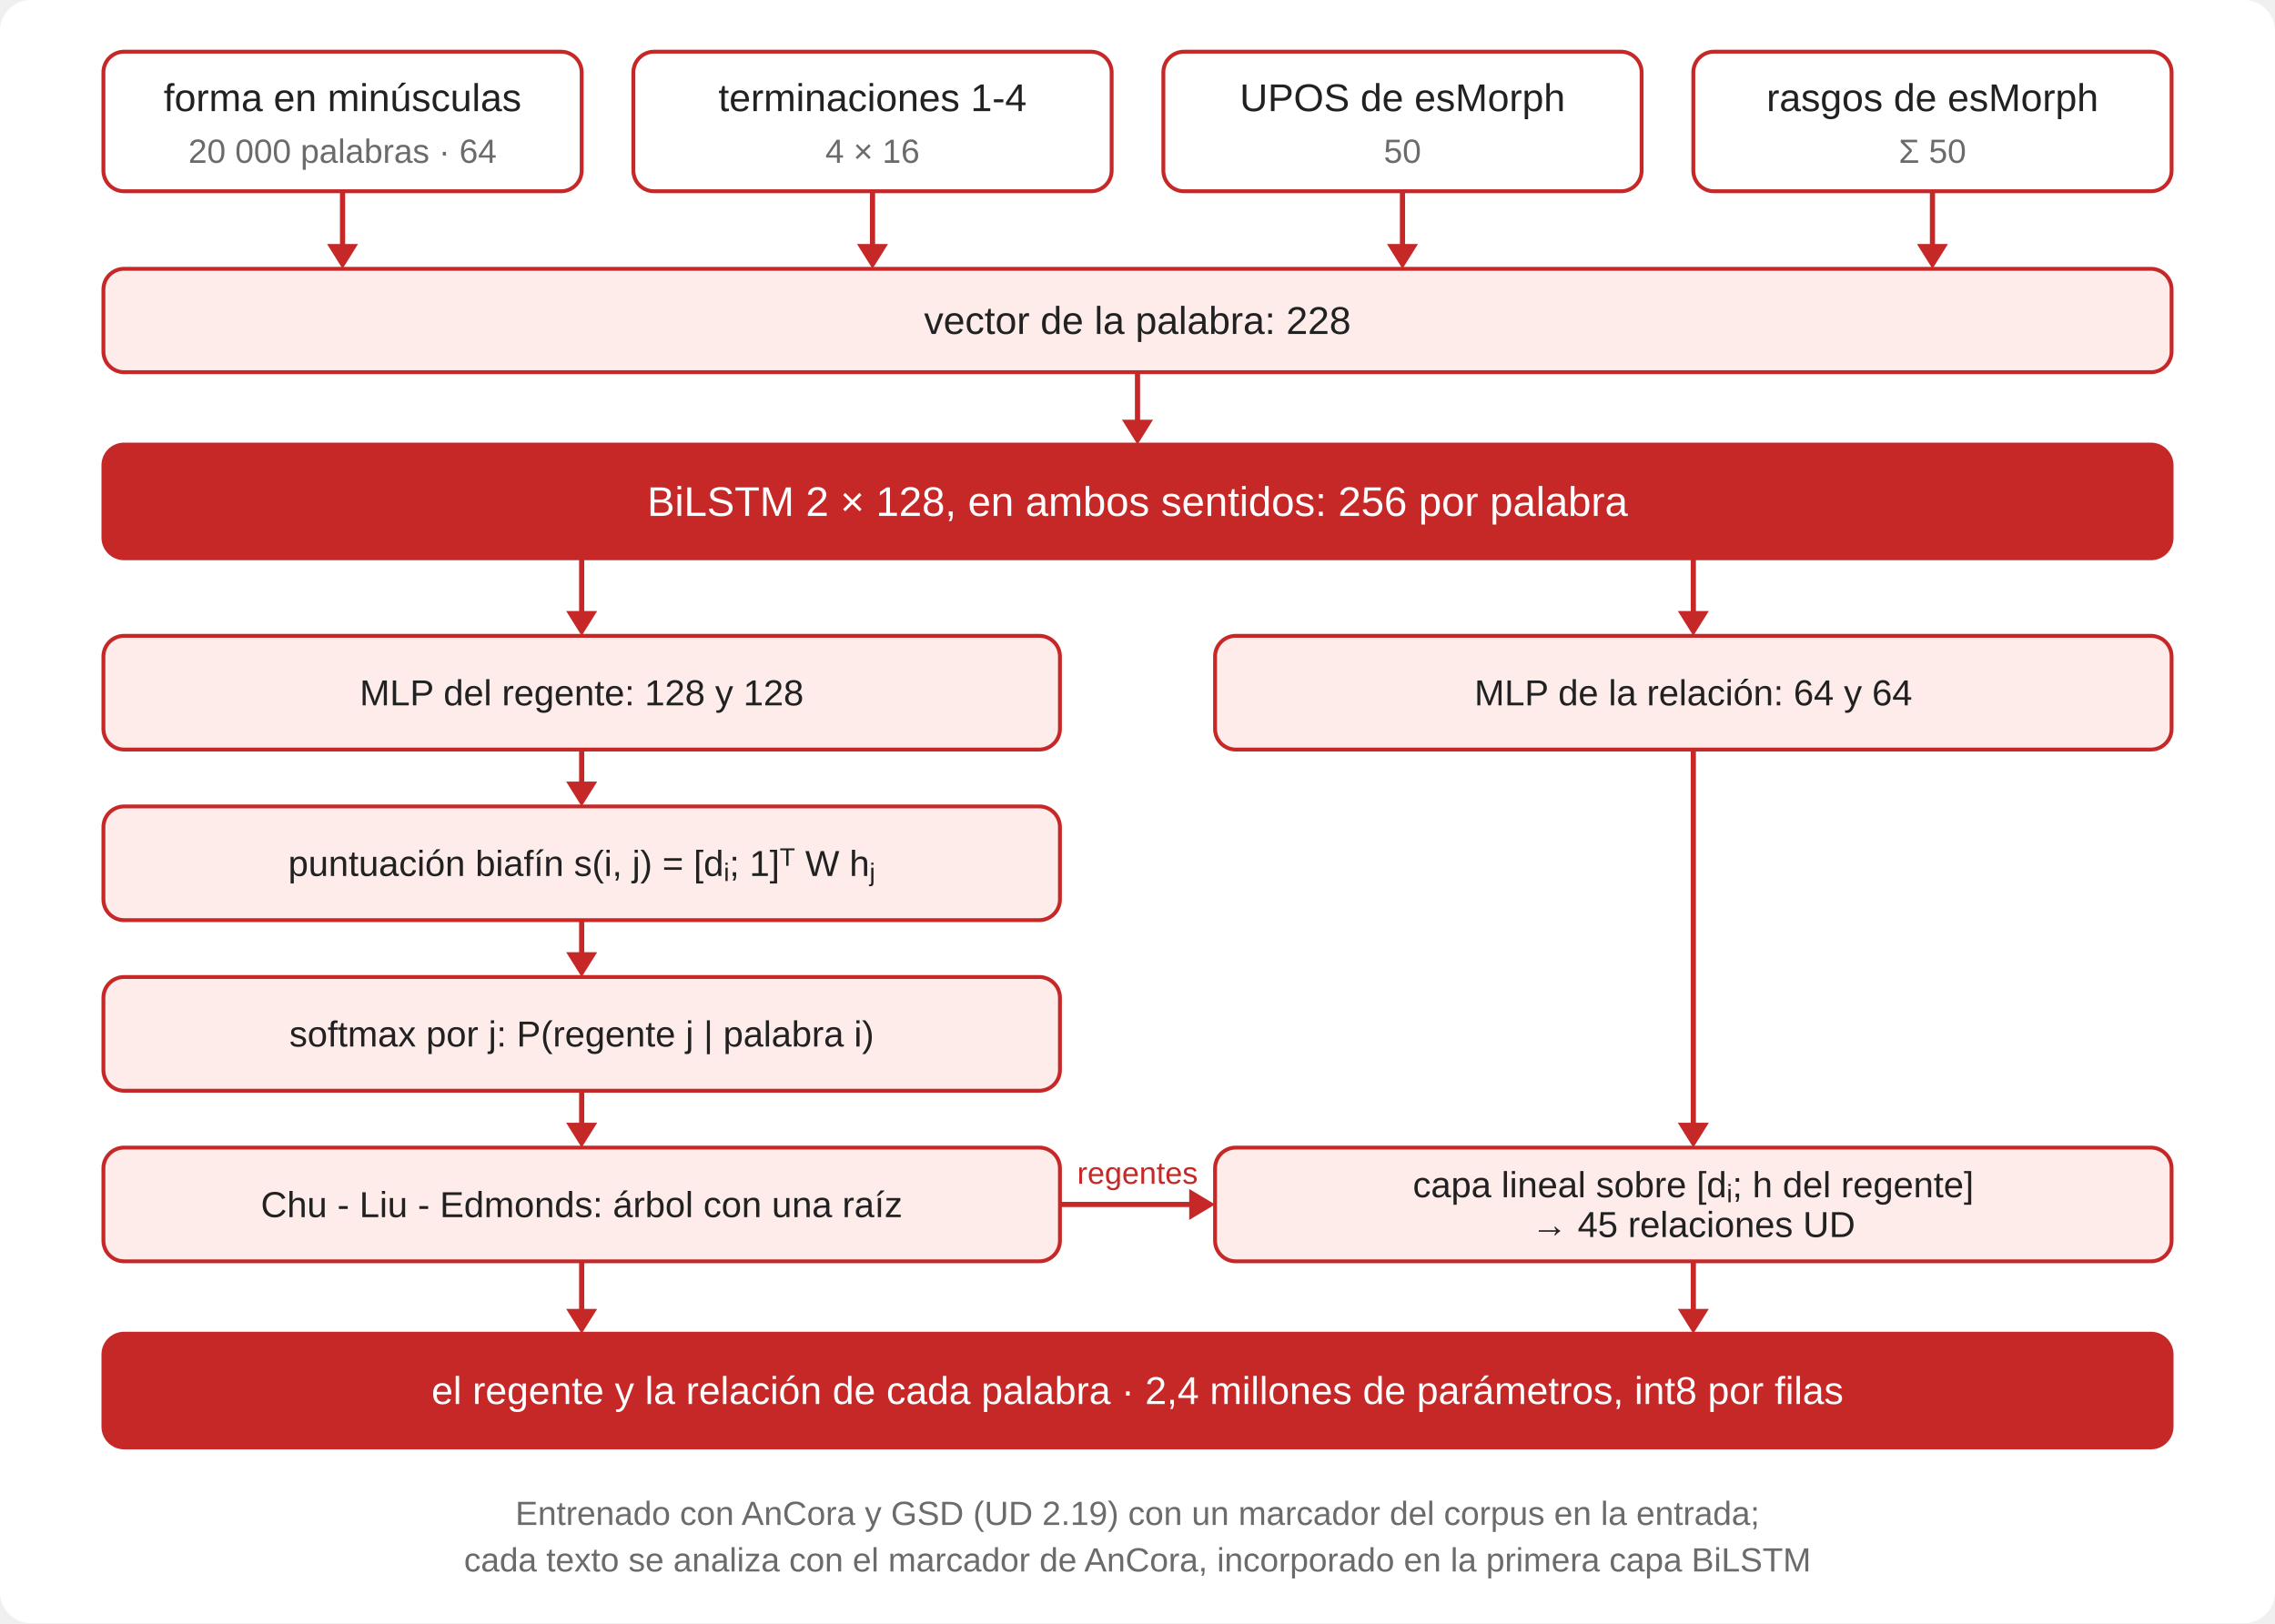
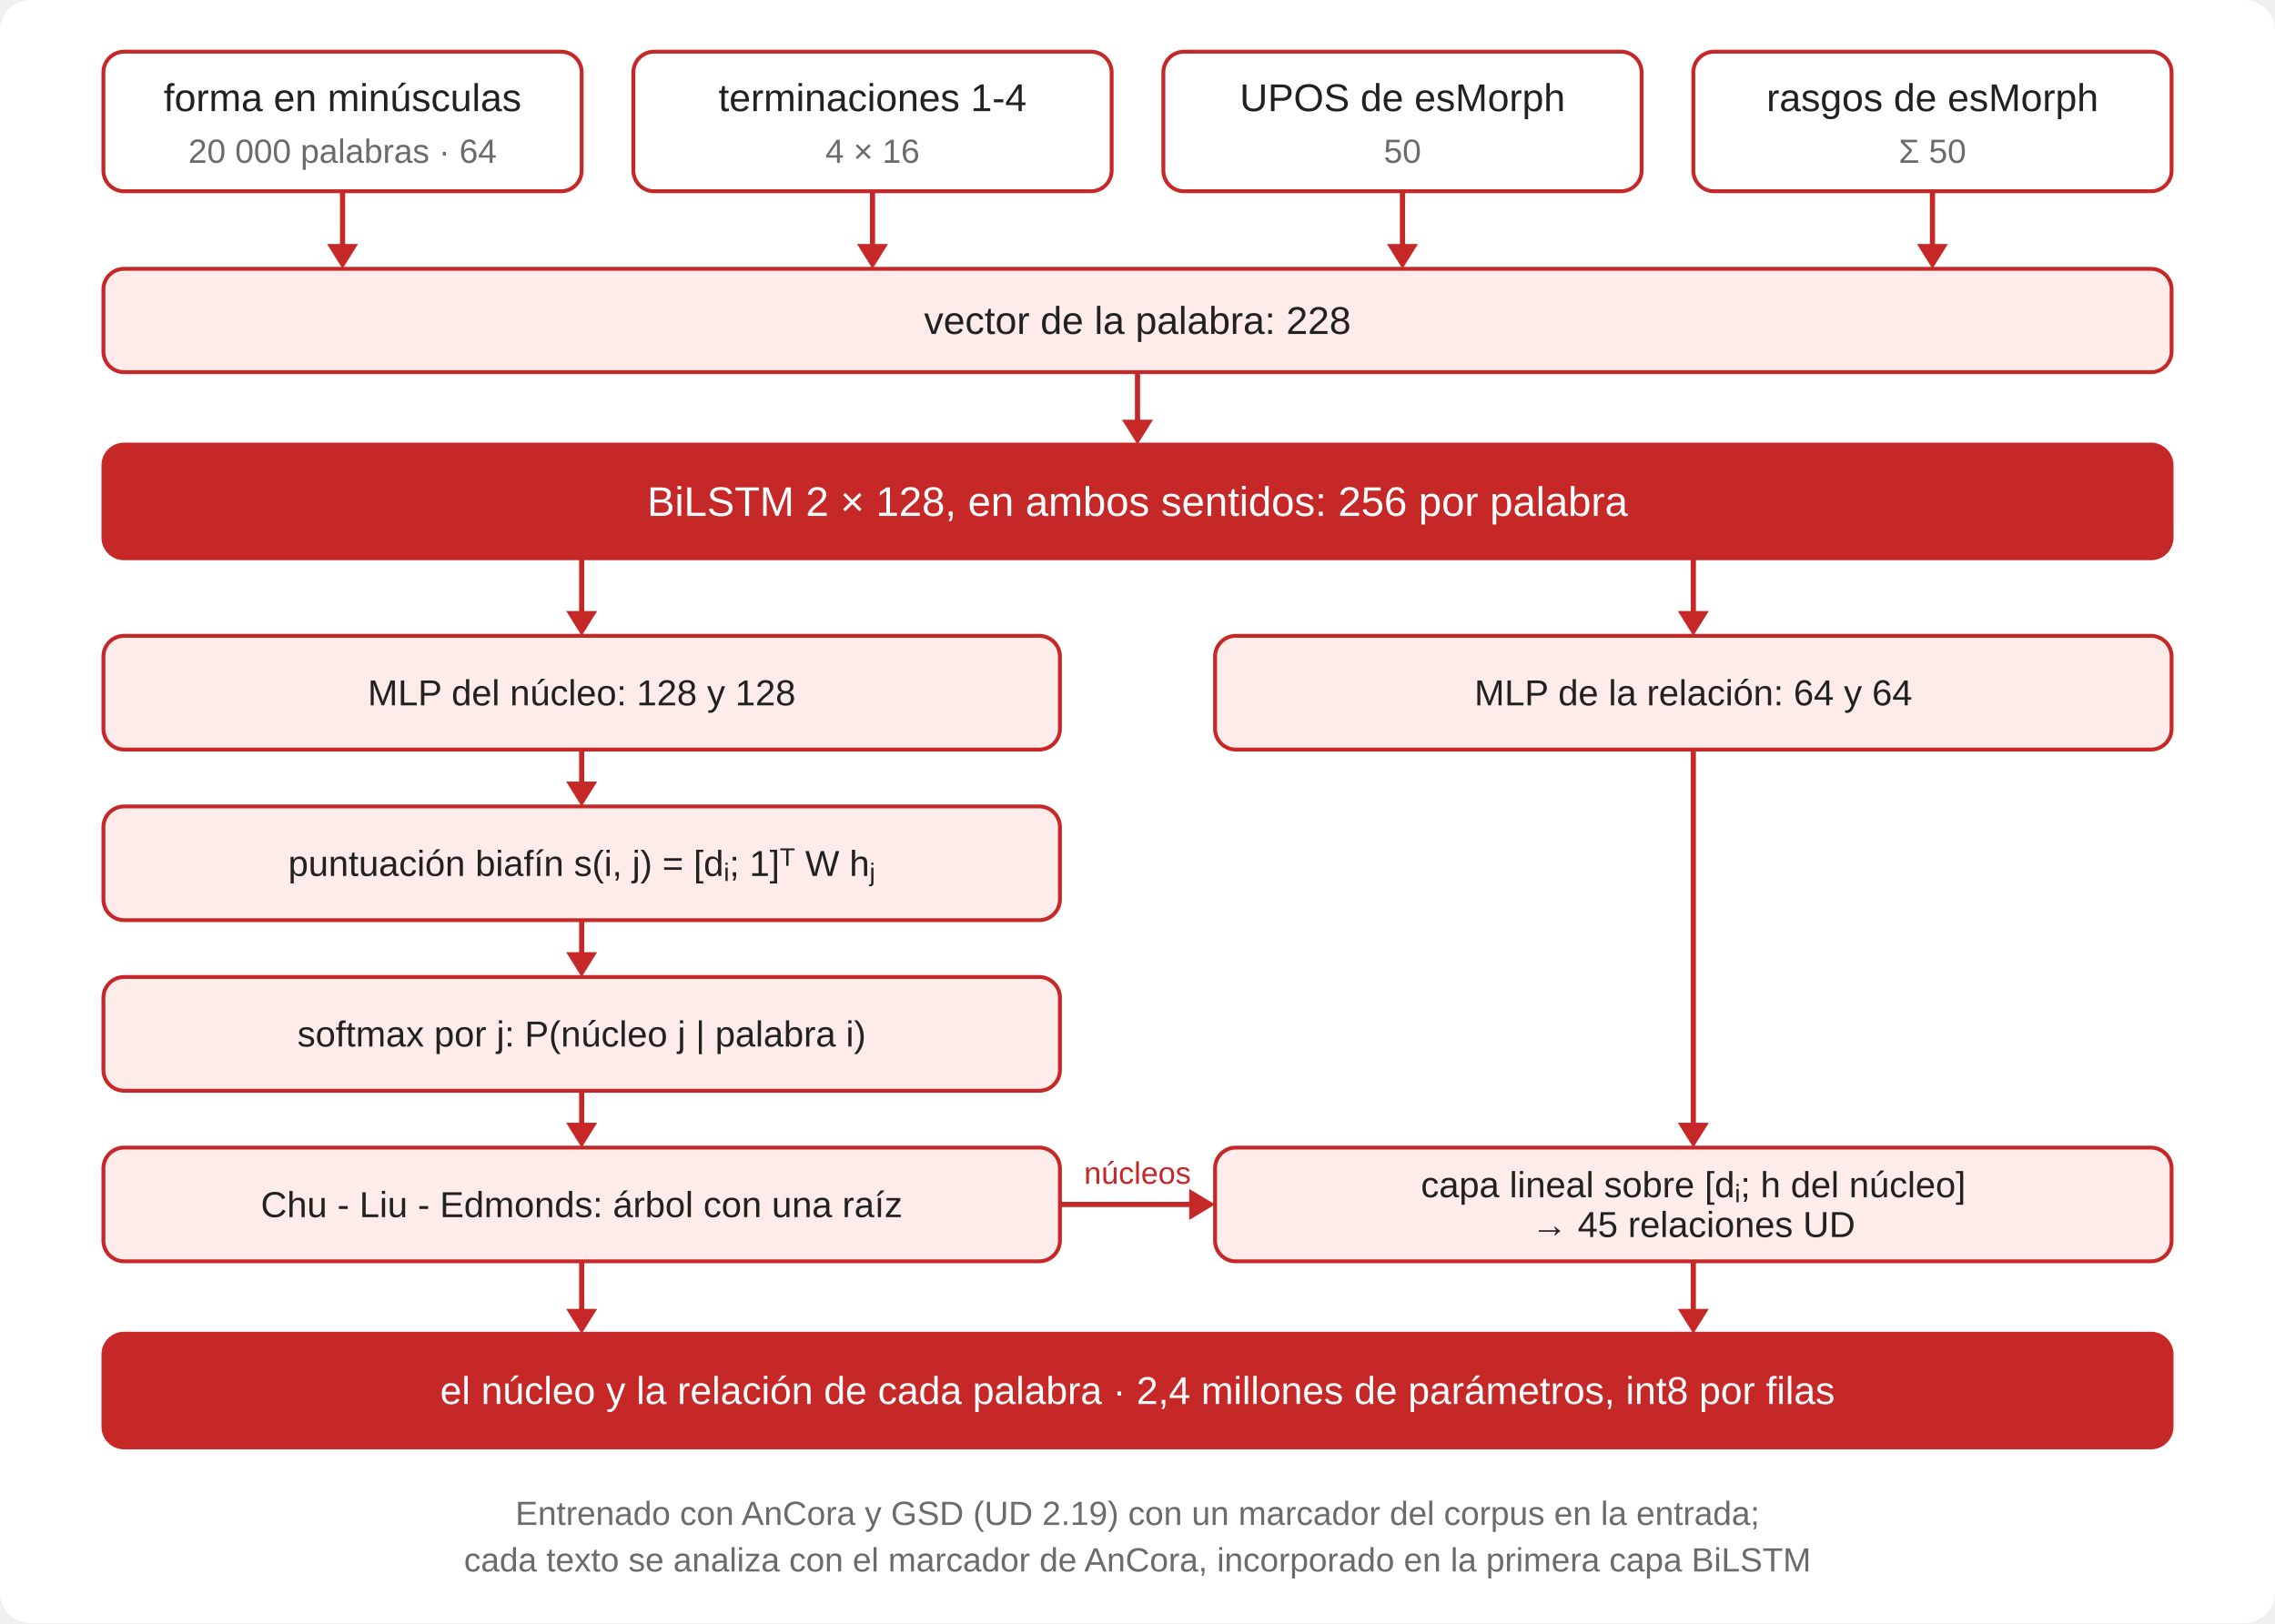
<svg xmlns="http://www.w3.org/2000/svg" viewBox="0 0 880 628" width="880" height="628" font-family="PT Sans, Source Sans Pro, Arial, sans-serif" role="img">
  <rect width="880" height="628" rx="12" fill="white" />
  <rect x="40.0" y="20.0" width="185.0" height="54.0" rx="8" fill="white" stroke="#c62828" stroke-width="1.5" />
  <text x="132.5" y="52.2" font-size="15" fill="#212121" text-anchor="middle" />
  <text x="132.5" y="43.0" font-size="15" fill="#212121" text-anchor="middle">forma en minúsculas</text>
  <text x="132.5" y="63.0" font-size="13" fill="#6b6b6b" text-anchor="middle">20 000 palabras · 64</text>
  <path d="M132.5 74.0L132.5 95.0" stroke="#c62828" stroke-width="2" />
  <path d="M126.5 94.4L138.5 94.4L132.5 104.0Z" fill="#c62828" />
  <rect x="245.0" y="20.0" width="185.0" height="54.0" rx="8" fill="white" stroke="#c62828" stroke-width="1.5" />
  <text x="337.5" y="52.2" font-size="15" fill="#212121" text-anchor="middle" />
  <text x="337.5" y="43.0" font-size="15" fill="#212121" text-anchor="middle">terminaciones 1-4</text>
  <text x="337.5" y="63.0" font-size="13" fill="#6b6b6b" text-anchor="middle">4 × 16</text>
  <path d="M337.5 74.0L337.5 95.0" stroke="#c62828" stroke-width="2" />
  <path d="M331.5 94.4L343.5 94.4L337.5 104.0Z" fill="#c62828" />
  <rect x="450.0" y="20.0" width="185.0" height="54.0" rx="8" fill="white" stroke="#c62828" stroke-width="1.5" />
  <text x="542.5" y="52.2" font-size="15" fill="#212121" text-anchor="middle" />
  <text x="542.5" y="43.0" font-size="15" fill="#212121" text-anchor="middle">UPOS de esMorph</text>
  <text x="542.5" y="63.0" font-size="13" fill="#6b6b6b" text-anchor="middle">50</text>
  <path d="M542.5 74.0L542.5 95.0" stroke="#c62828" stroke-width="2" />
  <path d="M536.5 94.4L548.5 94.4L542.5 104.0Z" fill="#c62828" />
  <rect x="655.0" y="20.0" width="185.0" height="54.0" rx="8" fill="white" stroke="#c62828" stroke-width="1.5" />
  <text x="747.5" y="52.2" font-size="15" fill="#212121" text-anchor="middle" />
  <text x="747.5" y="43.0" font-size="15" fill="#212121" text-anchor="middle">rasgos de esMorph</text>
  <text x="747.5" y="63.0" font-size="13" fill="#6b6b6b" text-anchor="middle">Σ 50</text>
  <path d="M747.5 74.0L747.5 95.0" stroke="#c62828" stroke-width="2" />
  <path d="M741.5 94.4L753.5 94.4L747.5 104.0Z" fill="#c62828" />
  <rect x="40.0" y="104.0" width="800.0" height="40.0" rx="8" fill="#fdecea" stroke="#c62828" stroke-width="1.5" />
  <text x="440.0" y="129.2" font-size="15" fill="#212121" text-anchor="middle">vector de la palabra: 228</text>
  <path d="M440.0 144.0L440.0 163.0" stroke="#c62828" stroke-width="2" />
  <path d="M434.0 162.4L446.0 162.4L440.0 172.0Z" fill="#c62828" />
  <rect x="40.0" y="172.0" width="800.0" height="44.0" rx="8" fill="#c62828" stroke="#c62828" stroke-width="1.5" />
  <text x="440.0" y="199.6" font-size="16" fill="white" text-anchor="middle">BiLSTM 2 × 128, en ambos sentidos: 256 por palabra</text>
  <path d="M225.0 216.0L225.0 237.0" stroke="#c62828" stroke-width="2" />
  <path d="M219.0 236.4L231.0 236.4L225.0 246.0Z" fill="#c62828" />
  <path d="M655.0 216.0L655.0 237.0" stroke="#c62828" stroke-width="2" />
  <path d="M649.0 236.4L661.0 236.4L655.0 246.0Z" fill="#c62828" />
  <rect x="40.0" y="246.0" width="370.0" height="44.0" rx="8" fill="#fdecea" stroke="#c62828" stroke-width="1.5" />
-   <text x="225.0" y="272.9" font-size="14" fill="#212121" text-anchor="middle">MLP del regente: 128 y 128</text>
+   <text x="225.0" y="272.9" font-size="14" fill="#212121" text-anchor="middle">MLP del núcleo: 128 y 128</text>
  <path d="M225.0 290.0L225.0 303.0" stroke="#c62828" stroke-width="2" />
  <path d="M219.0 302.4L231.0 302.4L225.0 312.0Z" fill="#c62828" />
  <rect x="40.0" y="312.0" width="370.0" height="44.0" rx="8" fill="#fdecea" stroke="#c62828" stroke-width="1.5" />
  <text x="225.0" y="338.9" font-size="14" fill="#212121" text-anchor="middle">puntuación biafín s(i, j) = [d<tspan baseline-shift="sub" font-size="70%">i</tspan>; 1]<tspan baseline-shift="super" font-size="70%">T</tspan> W h<tspan baseline-shift="sub" font-size="70%">j</tspan>
  </text>
  <path d="M225.0 356.0L225.0 369.0" stroke="#c62828" stroke-width="2" />
  <path d="M219.0 368.4L231.0 368.4L225.0 378.0Z" fill="#c62828" />
  <rect x="40.0" y="378.0" width="370.0" height="44.0" rx="8" fill="#fdecea" stroke="#c62828" stroke-width="1.5" />
-   <text x="225.0" y="404.9" font-size="14" fill="#212121" text-anchor="middle">softmax por j: P(regente j | palabra i)</text>
+   <text x="225.0" y="404.9" font-size="14" fill="#212121" text-anchor="middle">softmax por j: P(núcleo j | palabra i)</text>
  <path d="M225.0 422.0L225.0 435.0" stroke="#c62828" stroke-width="2" />
  <path d="M219.0 434.4L231.0 434.4L225.0 444.0Z" fill="#c62828" />
  <rect x="40.0" y="444.0" width="370.0" height="44.0" rx="8" fill="#fdecea" stroke="#c62828" stroke-width="1.5" />
  <text x="225.0" y="470.9" font-size="14" fill="#212121" text-anchor="middle">Chu - Liu - Edmonds: árbol con una raíz</text>
  <rect x="470.0" y="246.0" width="370.0" height="44.0" rx="8" fill="#fdecea" stroke="#c62828" stroke-width="1.5" />
  <text x="655.0" y="272.9" font-size="14" fill="#212121" text-anchor="middle">MLP de la relación: 64 y 64</text>
  <path d="M655.0 290.0L655.0 435.0" stroke="#c62828" stroke-width="2" />
  <path d="M649.0 434.4L661.0 434.4L655.0 444.0Z" fill="#c62828" />
  <rect x="470.0" y="444.0" width="370.0" height="44.0" rx="8" fill="#fdecea" stroke="#c62828" stroke-width="1.5" />
-   <text x="655.0" y="463.2" font-size="14" fill="#212121" text-anchor="middle">capa lineal sobre [d<tspan baseline-shift="sub" font-size="70%">i</tspan>; h del regente]</text>
+   <text x="655.0" y="463.2" font-size="14" fill="#212121" text-anchor="middle">capa lineal sobre [d<tspan baseline-shift="sub" font-size="70%">i</tspan>; h del núcleo]</text>
  <text x="655.0" y="478.6" font-size="14" fill="#212121" text-anchor="middle">→ 45 relaciones UD</text>
  <path d="M410 466L461 466" stroke="#c62828" stroke-width="2" />
  <path d="M470 466L460 460L460 472Z" fill="#c62828" />
-   <text x="440.0" y="458.0" font-size="12" fill="#c62828" text-anchor="middle">regentes</text>
+   <text x="440.0" y="458.0" font-size="12" fill="#c62828" text-anchor="middle">núcleos</text>
  <path d="M225.0 488.0L225.0 507.0" stroke="#c62828" stroke-width="2" />
  <path d="M219.0 506.4L231.0 506.4L225.0 516.0Z" fill="#c62828" />
  <path d="M655.0 488.0L655.0 507.0" stroke="#c62828" stroke-width="2" />
  <path d="M649.0 506.4L661.0 506.4L655.0 516.0Z" fill="#c62828" />
  <rect x="40.0" y="516.0" width="800.0" height="44.0" rx="8" fill="#c62828" stroke="#c62828" stroke-width="1.5" />
-   <text x="440.0" y="543.2" font-size="15" fill="white" text-anchor="middle">el regente y la relación de cada palabra · 2,4 millones de parámetros, int8 por filas</text>
+   <text x="440.0" y="543.2" font-size="15" fill="white" text-anchor="middle">el núcleo y la relación de cada palabra · 2,4 millones de parámetros, int8 por filas</text>
  <text x="440.0" y="590.0" font-size="13" fill="#6b6b6b" text-anchor="middle">Entrenado con AnCora y GSD (UD 2.19) con un marcador del corpus en la entrada;</text>
  <text x="440.0" y="608.0" font-size="13" fill="#6b6b6b" text-anchor="middle">cada texto se analiza con el marcador de AnCora, incorporado en la primera capa BiLSTM</text>
</svg>
